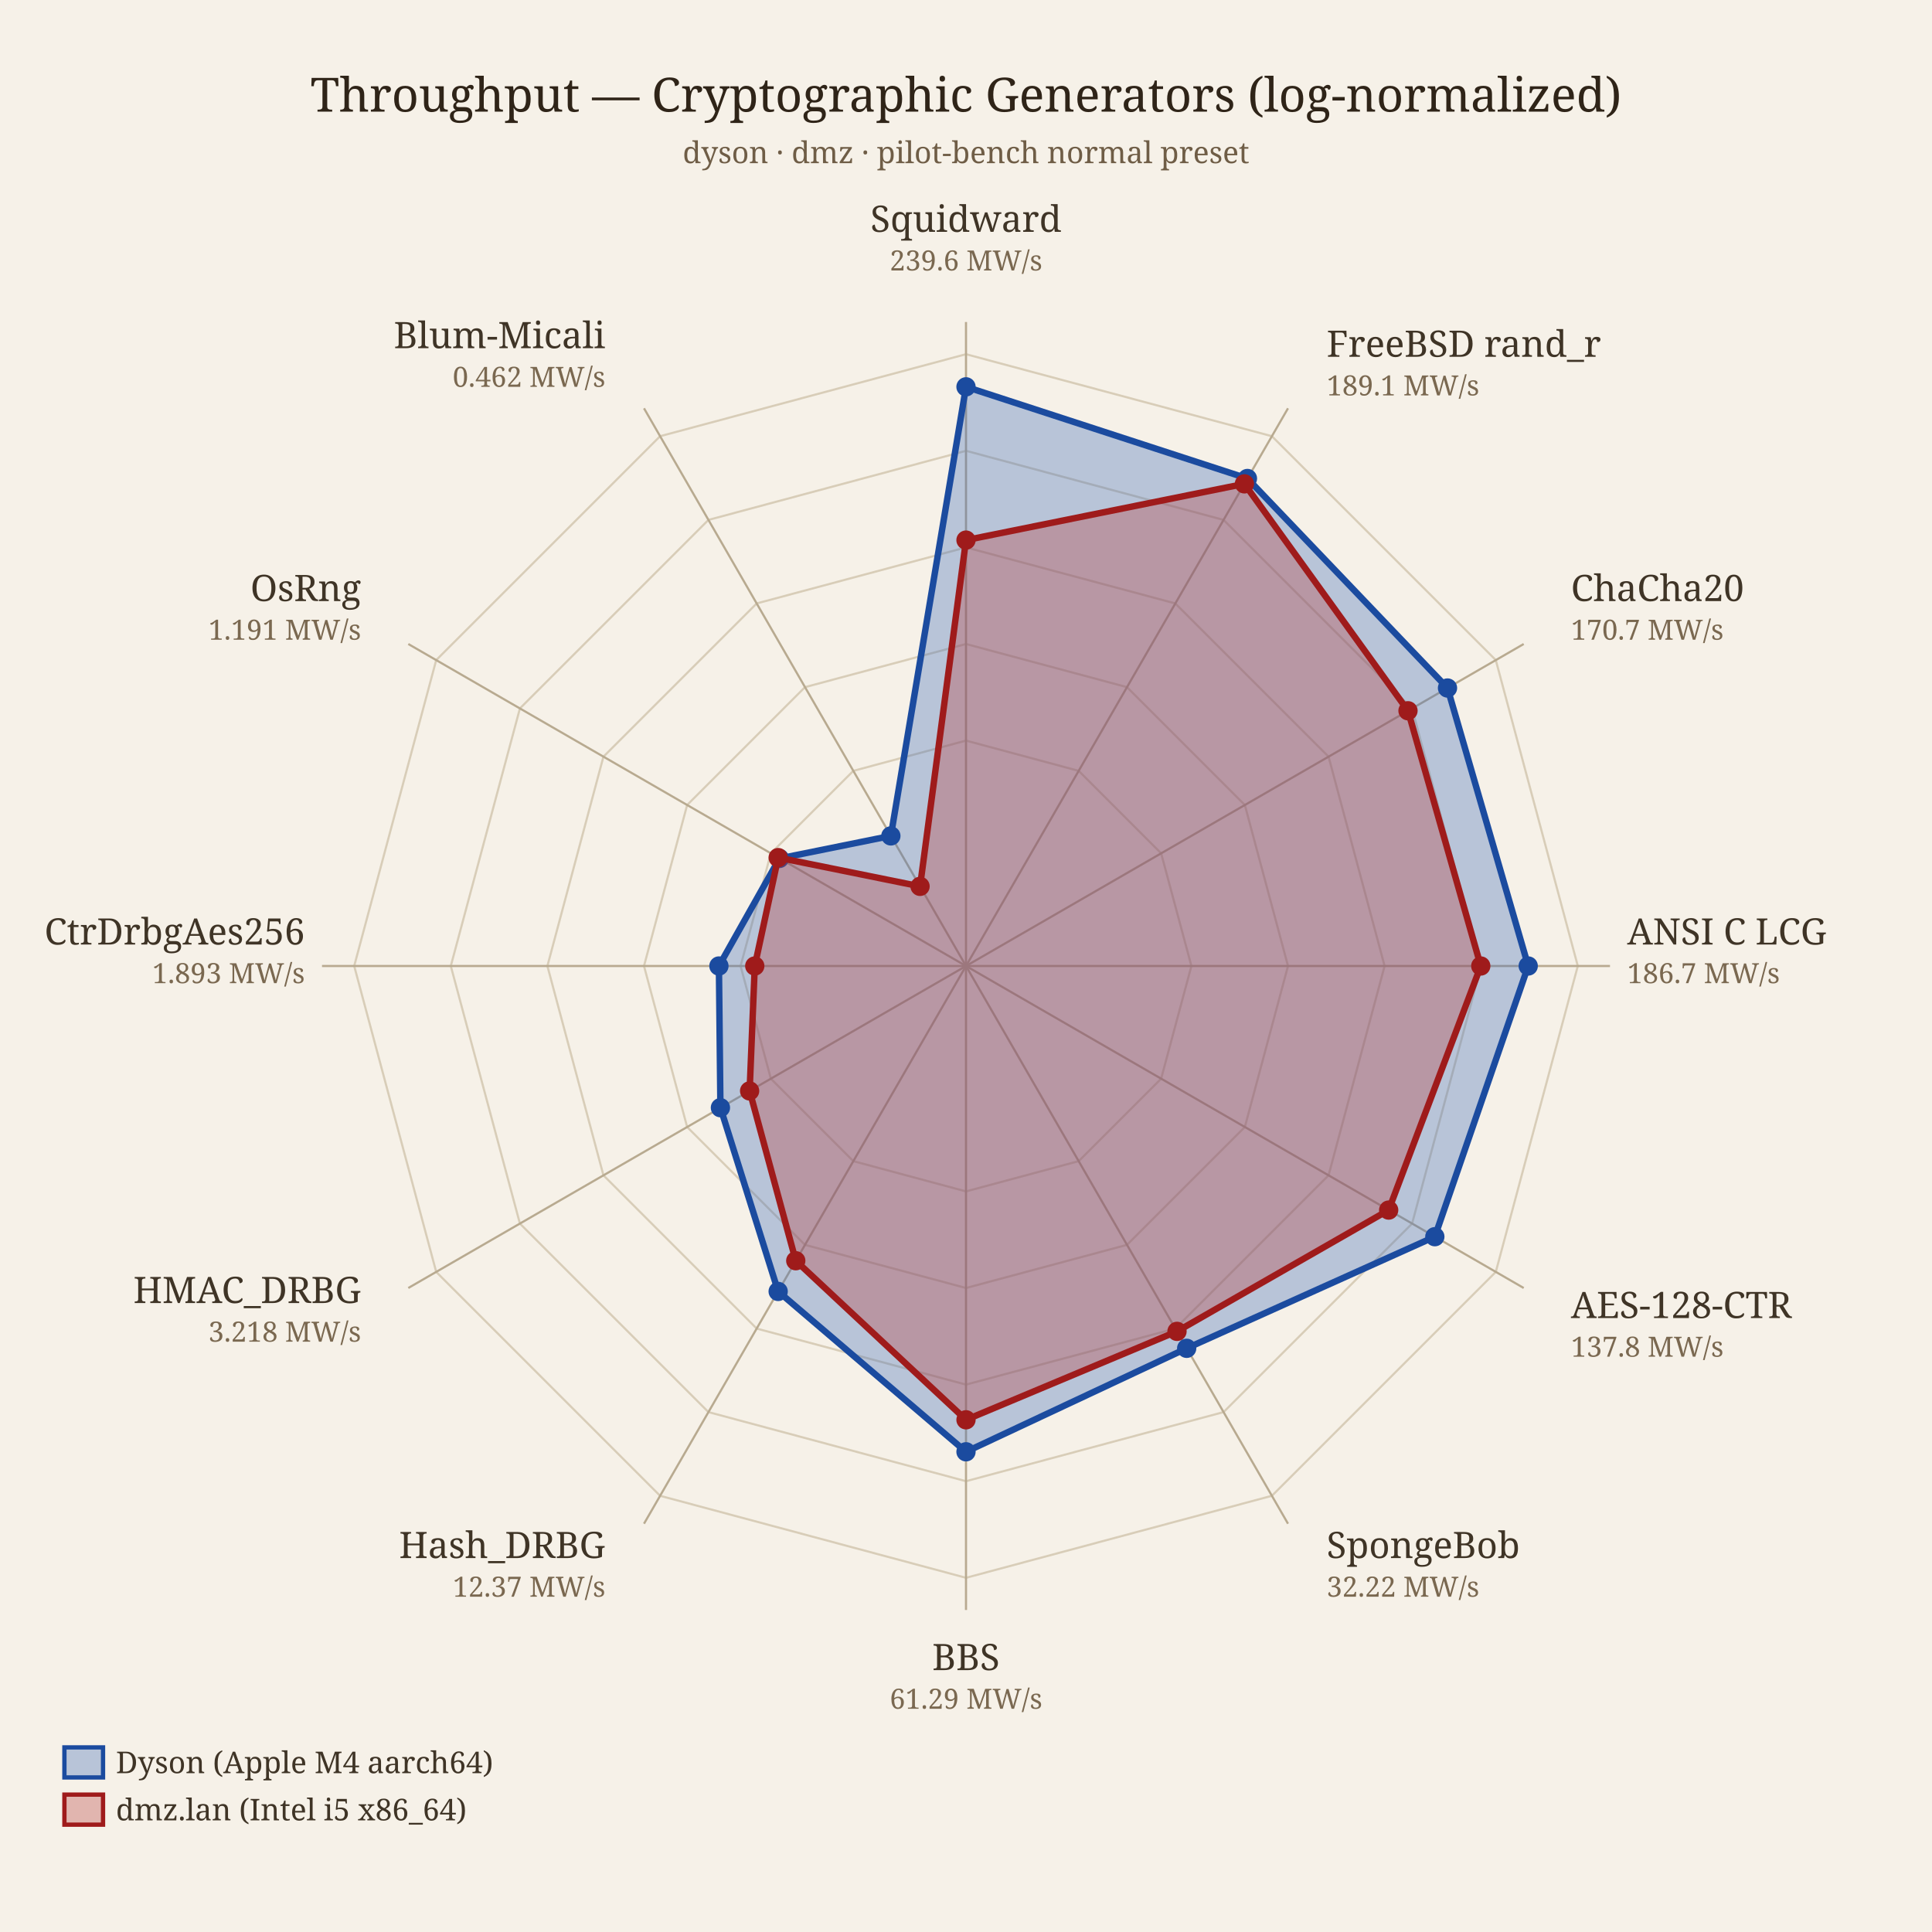
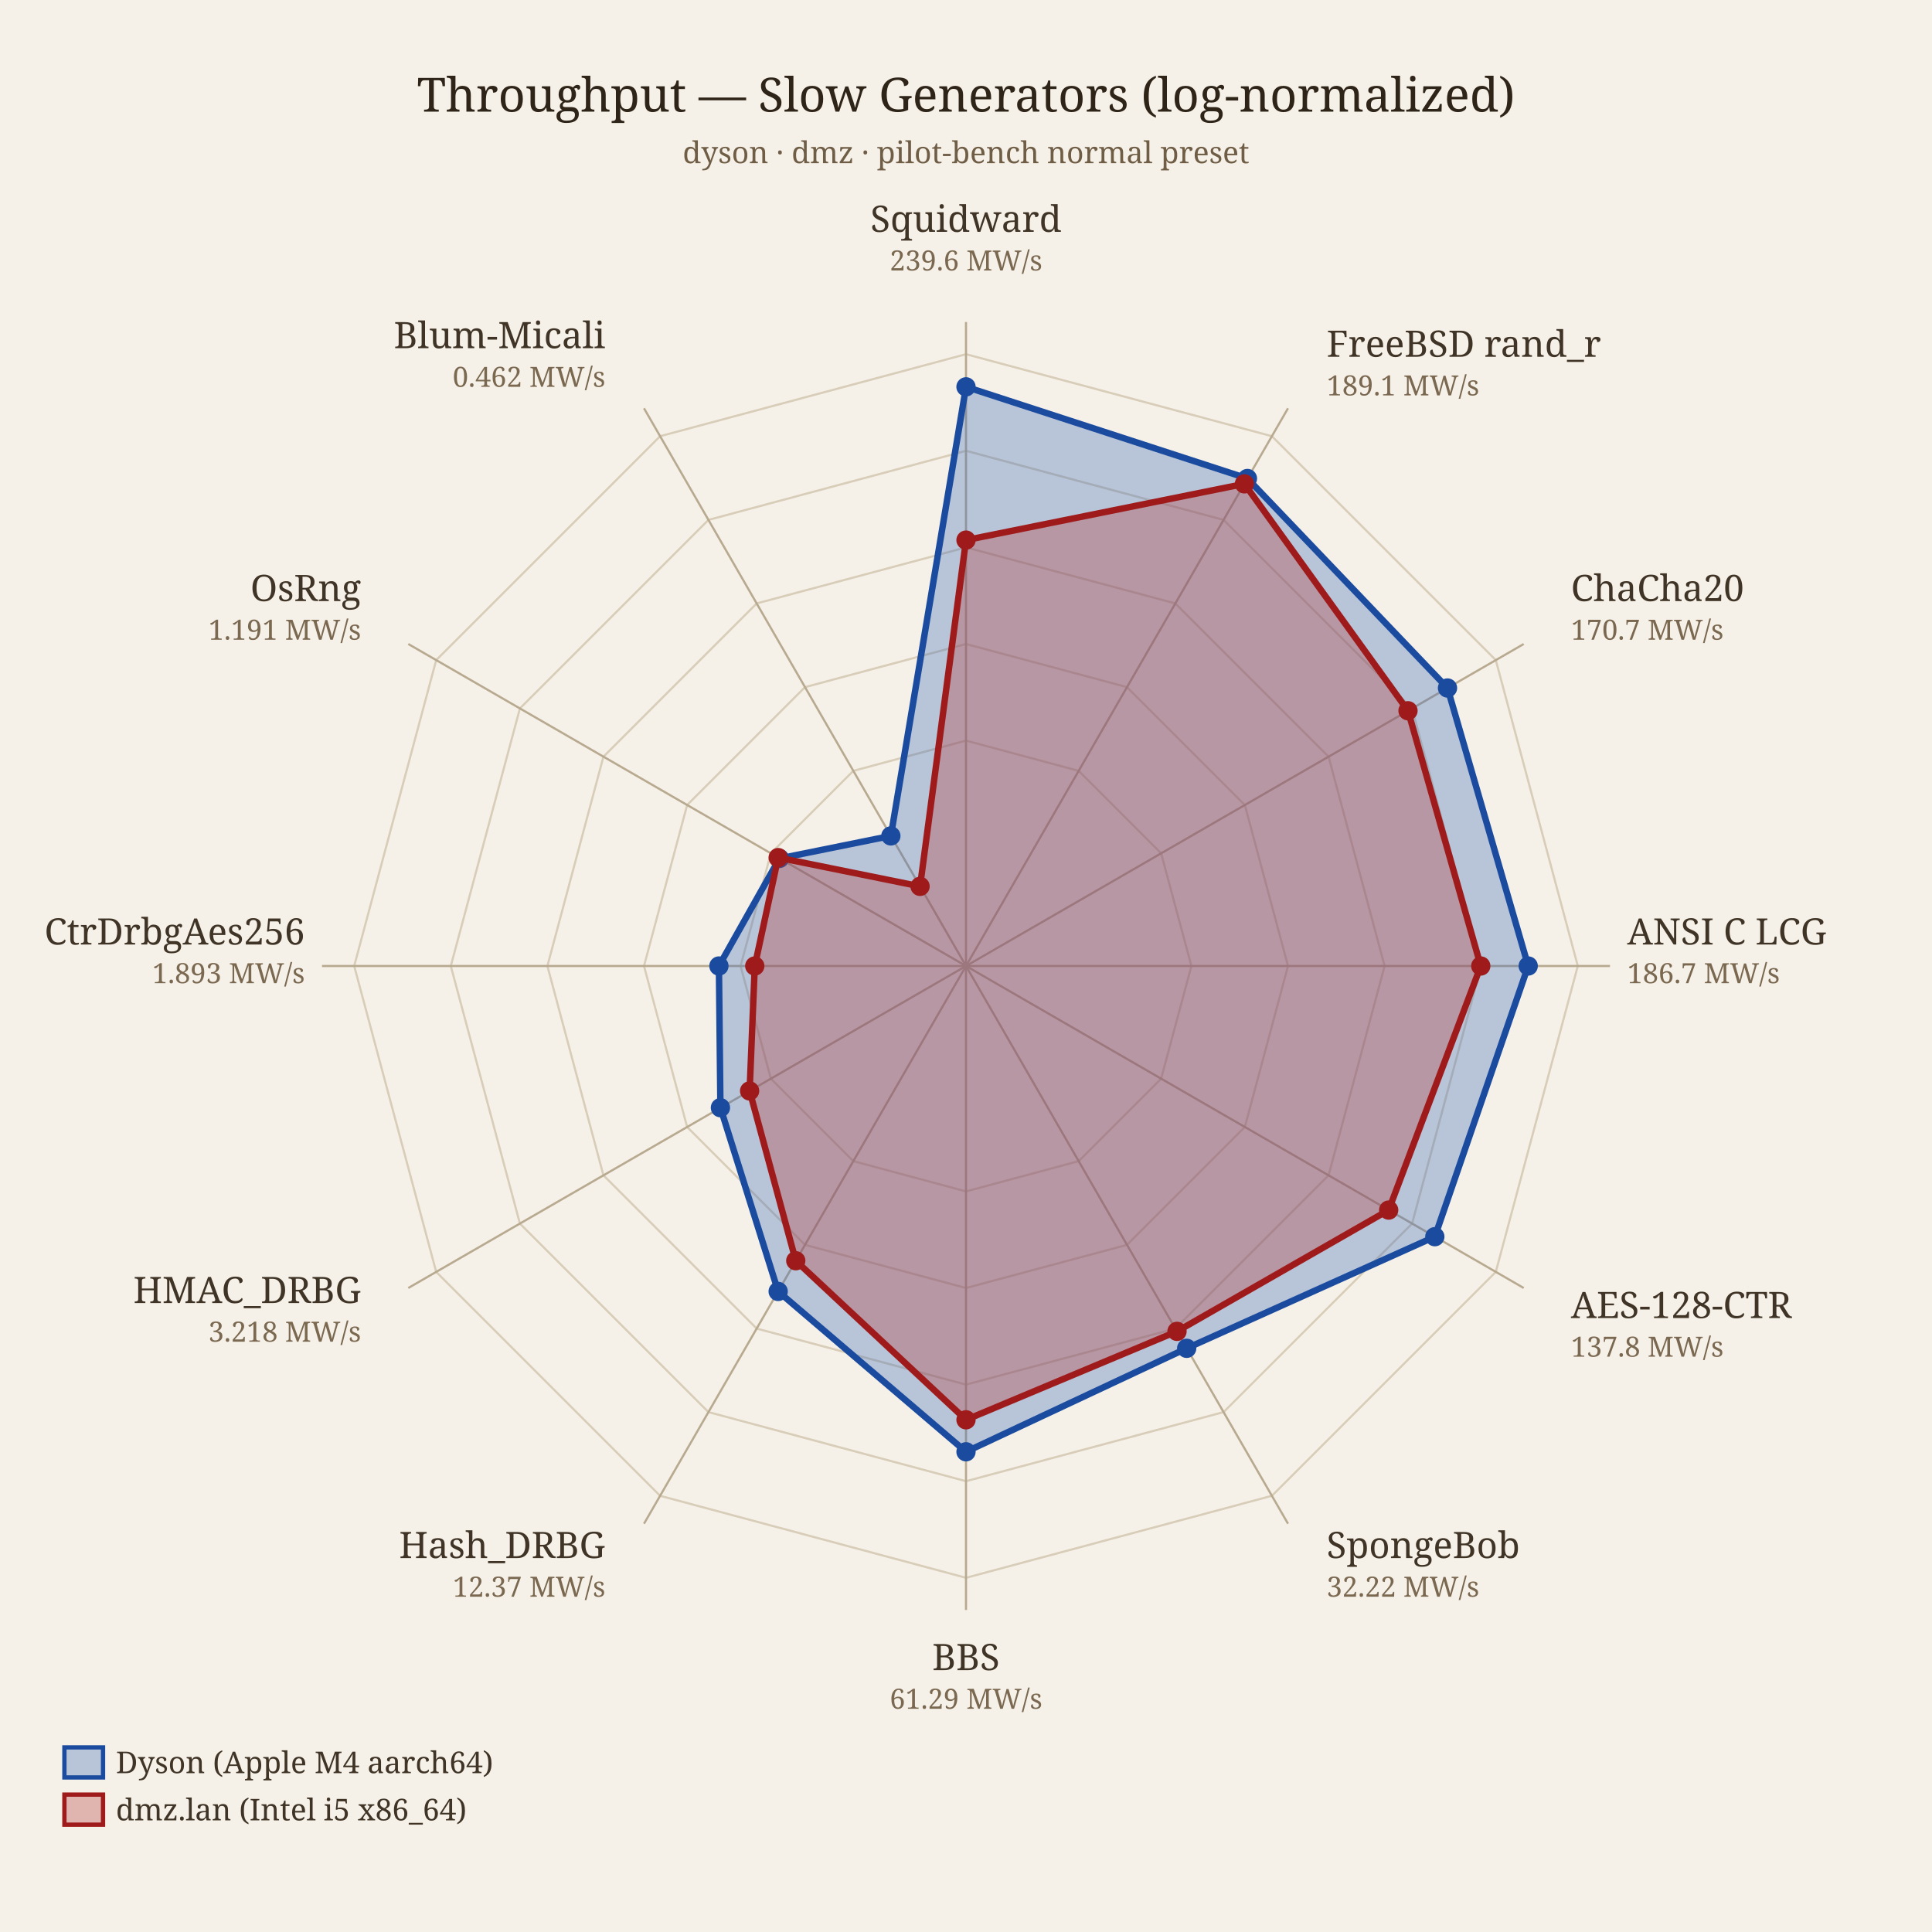
<svg xmlns="http://www.w3.org/2000/svg" width="900" height="900" viewBox="0 0 900 900">
  <rect width="100%" height="100%" fill="#f6f1e8" />
  <g stroke="#d8cdb8" fill="none">
    <polygon points="450.0,345.0 502.5,359.1 540.9,397.5 555.0,450.0 540.9,502.5 502.5,540.9 450.0,555.0 397.5,540.9 359.1,502.5 345.0,450.0 359.1,397.5 397.5,359.1" stroke-width="1" />
    <polygon points="450.0,300.0 525.0,320.1 579.9,375.0 600.0,450.0 579.9,525.0 525.0,579.9 450.0,600.0 375.0,579.9 320.1,525.0 300.0,450.0 320.1,375.0 375.0,320.1" stroke-width="1" />
    <polygon points="450.0,255.0 547.5,281.1 618.9,352.5 645.0,450.0 618.9,547.5 547.5,618.9 450.0,645.0 352.5,618.9 281.1,547.5 255.0,450.0 281.1,352.5 352.5,281.1" stroke-width="1" />
    <polygon points="450.0,210.0 570.0,242.2 657.8,330.0 690.0,450.0 657.8,570.0 570.0,657.8 450.0,690.0 330.0,657.8 242.2,570.0 210.0,450.0 242.2,330.0 330.0,242.2" stroke-width="1" />
    <polygon points="450.0,165.0 592.5,203.2 696.8,307.5 735.0,450.0 696.8,592.5 592.5,696.8 450.0,735.0 307.5,696.8 203.2,592.5 165.0,450.0 203.2,307.5 307.5,203.2" stroke-width="1" />
  </g>
  <g stroke="#b8aa90" stroke-width="1">
    <line x1="450" y1="450" x2="450.0" y2="150.0" />
    <line x1="450" y1="450" x2="600.0" y2="190.2" />
    <line x1="450" y1="450" x2="709.8" y2="300.0" />
    <line x1="450" y1="450" x2="750.0" y2="450.0" />
    <line x1="450" y1="450" x2="709.8" y2="600.0" />
    <line x1="450" y1="450" x2="600.0" y2="709.8" />
    <line x1="450" y1="450" x2="450.0" y2="750.0" />
    <line x1="450" y1="450" x2="300.0" y2="709.8" />
    <line x1="450" y1="450" x2="190.2" y2="600.0" />
    <line x1="450" y1="450" x2="150.0" y2="450.0" />
    <line x1="450" y1="450" x2="190.2" y2="300.0" />
    <line x1="450" y1="450" x2="300.0" y2="190.2" />
  </g>
  <polygon points="450.0,180.2 581.1,222.9 674.3,320.5 711.9,450.0 668.4,576.1 552.8,628.1 450.0,676.3 362.5,601.6 335.6,516.0 334.9,450.0 363.1,399.9 415.0,389.4" fill="#3c6bb855" stroke="#1b4b9f" stroke-width="3" />
  <g fill="#1b4b9f">
    <circle cx="450.0" cy="180.2" r="4.5" />
    <circle cx="581.1" cy="222.9" r="4.5" />
    <circle cx="674.3" cy="320.5" r="4.5" />
    <circle cx="711.9" cy="450.0" r="4.5" />
    <circle cx="668.4" cy="576.1" r="4.5" />
    <circle cx="552.8" cy="628.1" r="4.5" />
    <circle cx="450.0" cy="676.3" r="4.5" />
    <circle cx="362.5" cy="601.6" r="4.5" />
    <circle cx="335.6" cy="516.0" r="4.5" />
    <circle cx="334.9" cy="450.0" r="4.5" />
    <circle cx="363.1" cy="399.9" r="4.5" />
    <circle cx="415.0" cy="389.4" r="4.5" />
  </g>
  <polygon points="450.0,251.6 579.7,225.4 655.9,331.1 689.8,450.0 646.9,563.7 548.3,620.2 450.0,661.4 370.7,587.3 349.2,508.2 351.6,450.0 362.5,399.5 428.6,412.9" fill="#b83c3c55" stroke="#9f1b1b" stroke-width="3" />
  <g fill="#9f1b1b">
    <circle cx="450.0" cy="251.6" r="4.5" />
    <circle cx="579.7" cy="225.4" r="4.5" />
    <circle cx="655.9" cy="331.1" r="4.5" />
    <circle cx="689.8" cy="450.0" r="4.5" />
    <circle cx="646.9" cy="563.7" r="4.5" />
    <circle cx="548.3" cy="620.2" r="4.5" />
    <circle cx="450.0" cy="661.4" r="4.5" />
    <circle cx="370.7" cy="587.3" r="4.5" />
    <circle cx="349.2" cy="508.2" r="4.5" />
    <circle cx="351.6" cy="450.0" r="4.5" />
    <circle cx="362.5" cy="399.5" r="4.5" />
    <circle cx="428.6" cy="412.9" r="4.5" />
  </g>
  <g font-family="Georgia, serif" font-size="17" fill="#3f3426">
    <text x="450.0" y="108.0" text-anchor="middle">Squidward</text>
    <text x="450.0" y="126.0" text-anchor="middle" font-size="13" fill="#7a6850">239.6 MW/s</text>
    <text x="618.0" y="166.2" text-anchor="start">FreeBSD rand_r</text>
    <text x="618.0" y="184.2" text-anchor="start" font-size="13" fill="#7a6850">189.1 MW/s</text>
    <text x="731.8" y="280.0" text-anchor="start">ChaCha20</text>
    <text x="731.8" y="298.0" text-anchor="start" font-size="13" fill="#7a6850">170.7 MW/s</text>
    <text x="758.0" y="440.0" text-anchor="start">ANSI C LCG</text>
    <text x="758.0" y="458.0" text-anchor="start" font-size="13" fill="#7a6850">186.7 MW/s</text>
    <text x="731.8" y="614.0" text-anchor="start">AES-128-CTR</text>
    <text x="731.8" y="632.0" text-anchor="start" font-size="13" fill="#7a6850">137.8 MW/s</text>
    <text x="618.0" y="725.8" text-anchor="start">SpongeBob</text>
    <text x="618.0" y="743.8" text-anchor="start" font-size="13" fill="#7a6850">32.22 MW/s</text>
    <text x="450.0" y="778.0" text-anchor="middle">BBS</text>
    <text x="450.0" y="796.0" text-anchor="middle" font-size="13" fill="#7a6850">61.29 MW/s</text>
    <text x="282.0" y="725.8" text-anchor="end">Hash_DRBG</text>
    <text x="282.0" y="743.8" text-anchor="end" font-size="13" fill="#7a6850">12.37 MW/s</text>
    <text x="168.2" y="607.0" text-anchor="end">HMAC_DRBG</text>
    <text x="168.2" y="625.0" text-anchor="end" font-size="13" fill="#7a6850">3.218 MW/s</text>
    <text x="142.0" y="440.0" text-anchor="end">CtrDrbgAes256</text>
    <text x="142.0" y="458.0" text-anchor="end" font-size="13" fill="#7a6850">1.893 MW/s</text>
    <text x="168.2" y="280.0" text-anchor="end">OsRng</text>
    <text x="168.2" y="298.0" text-anchor="end" font-size="13" fill="#7a6850">1.191 MW/s</text>
    <text x="282.0" y="162.2" text-anchor="end">Blum-Micali</text>
    <text x="282.0" y="180.2" text-anchor="end" font-size="13" fill="#7a6850">0.462 MW/s</text>
  </g>
  <g font-family="Georgia, serif" font-size="14" fill="#3f3426">
    <rect x="30" y="814" width="18" height="14" fill="#3c6bb855" stroke="#1b4b9f" stroke-width="2" />
    <text x="54" y="826">Dyson (Apple M4 aarch64)</text>
    <rect x="30" y="836" width="18" height="14" fill="#b83c3c55" stroke="#9f1b1b" stroke-width="2" />
    <text x="54" y="848">dmz.lan (Intel i5 x86_64)</text>
  </g>
-   <text x="450" y="52" text-anchor="middle" font-family="Georgia, serif" font-size="22" fill="#2f2418">Throughput — Cryptographic Generators (log-normalized)</text>
+   <text x="450" y="52" text-anchor="middle" font-family="Georgia, serif" font-size="22" fill="#2f2418">Throughput — Slow Generators (log-normalized)</text>
  <text x="450" y="76" text-anchor="middle" font-family="Georgia, serif" font-size="14" fill="#6f5d46">dyson · dmz · pilot-bench normal preset</text>
</svg>
